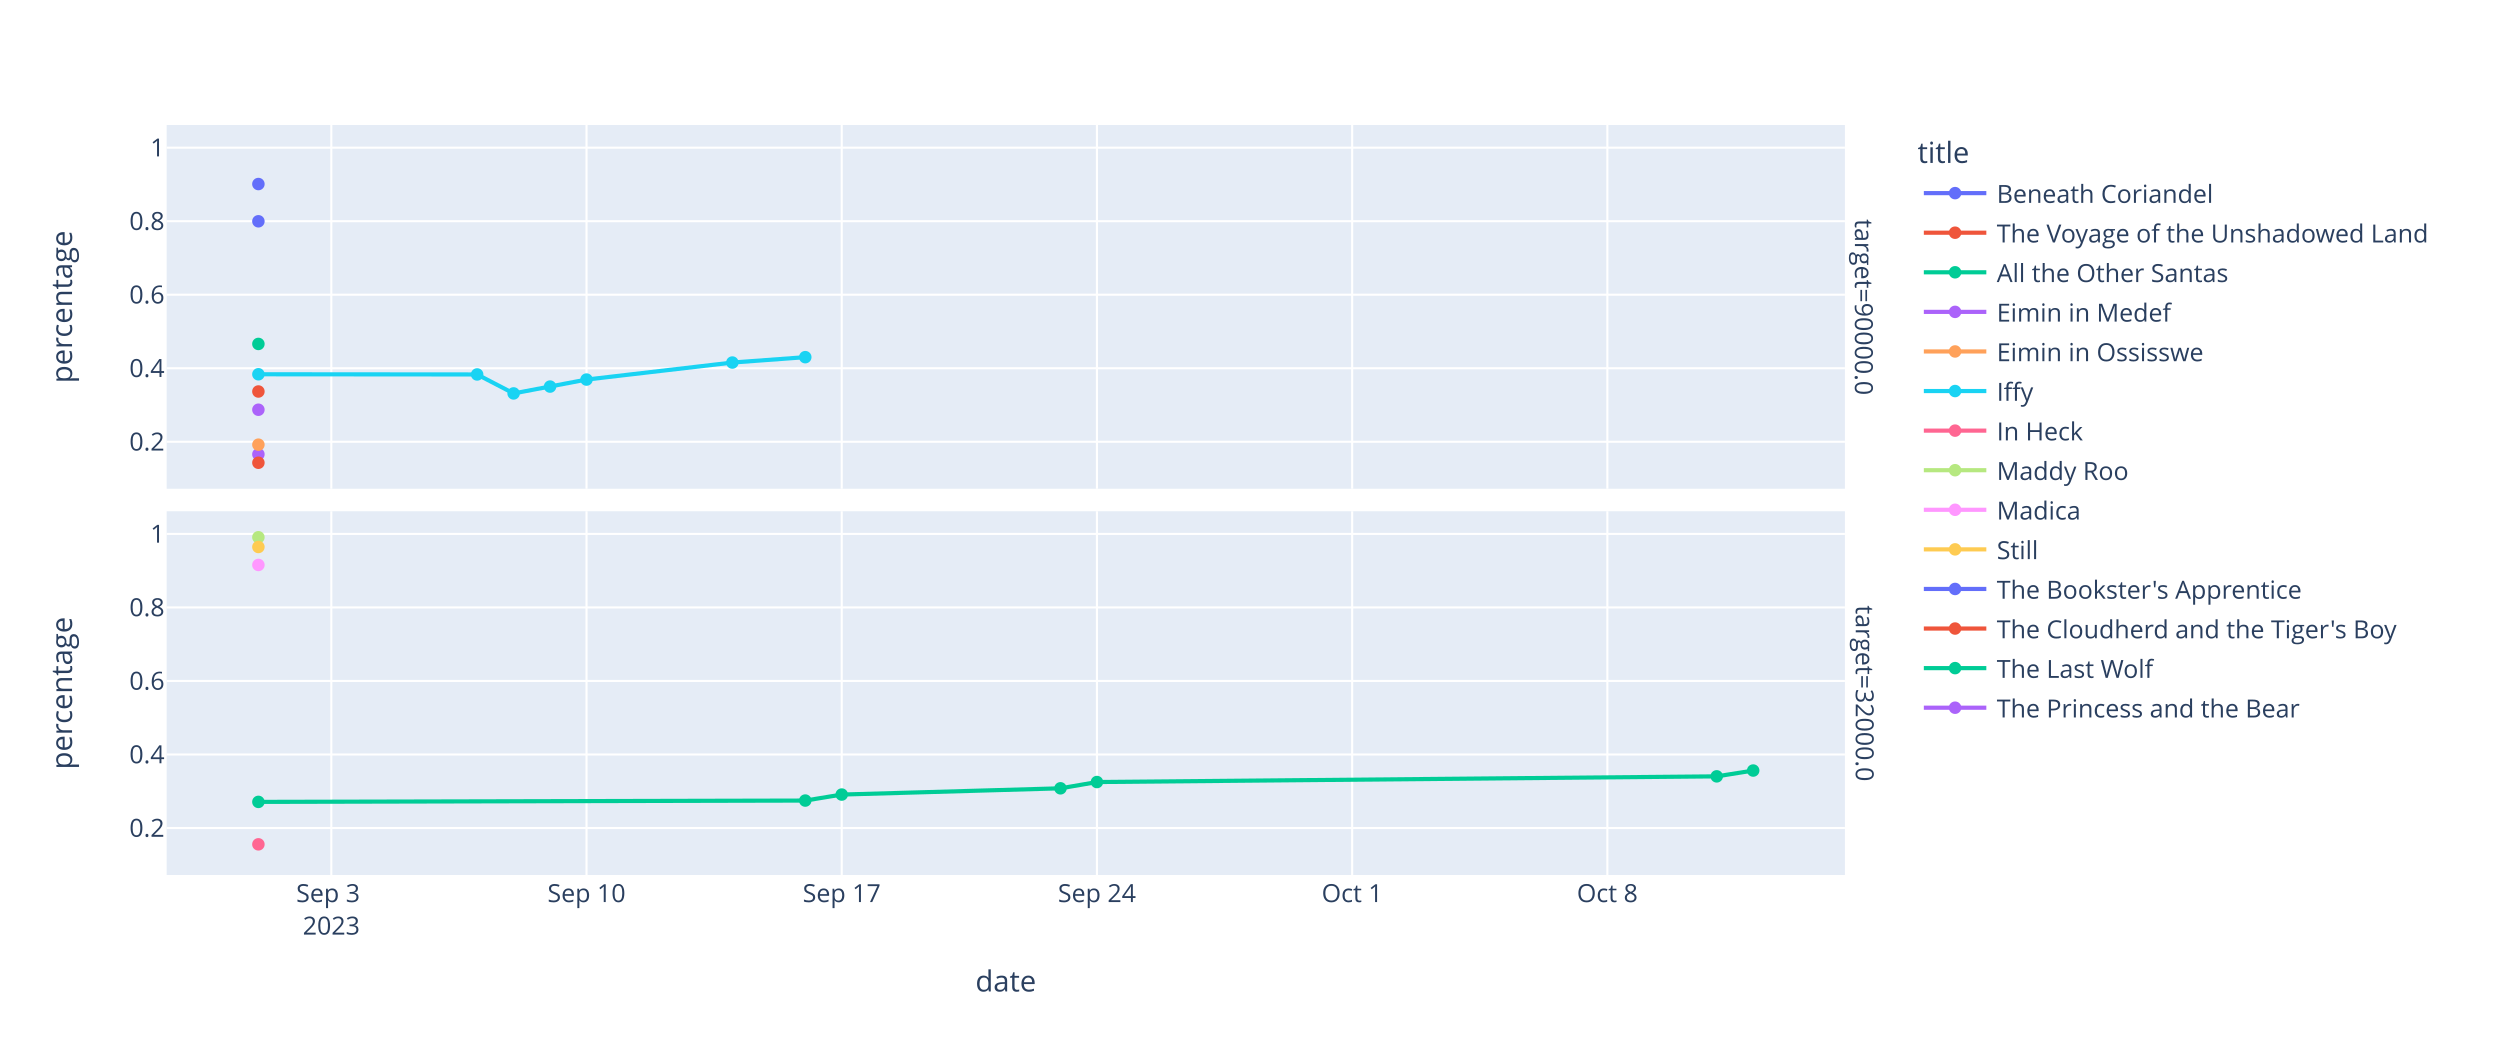
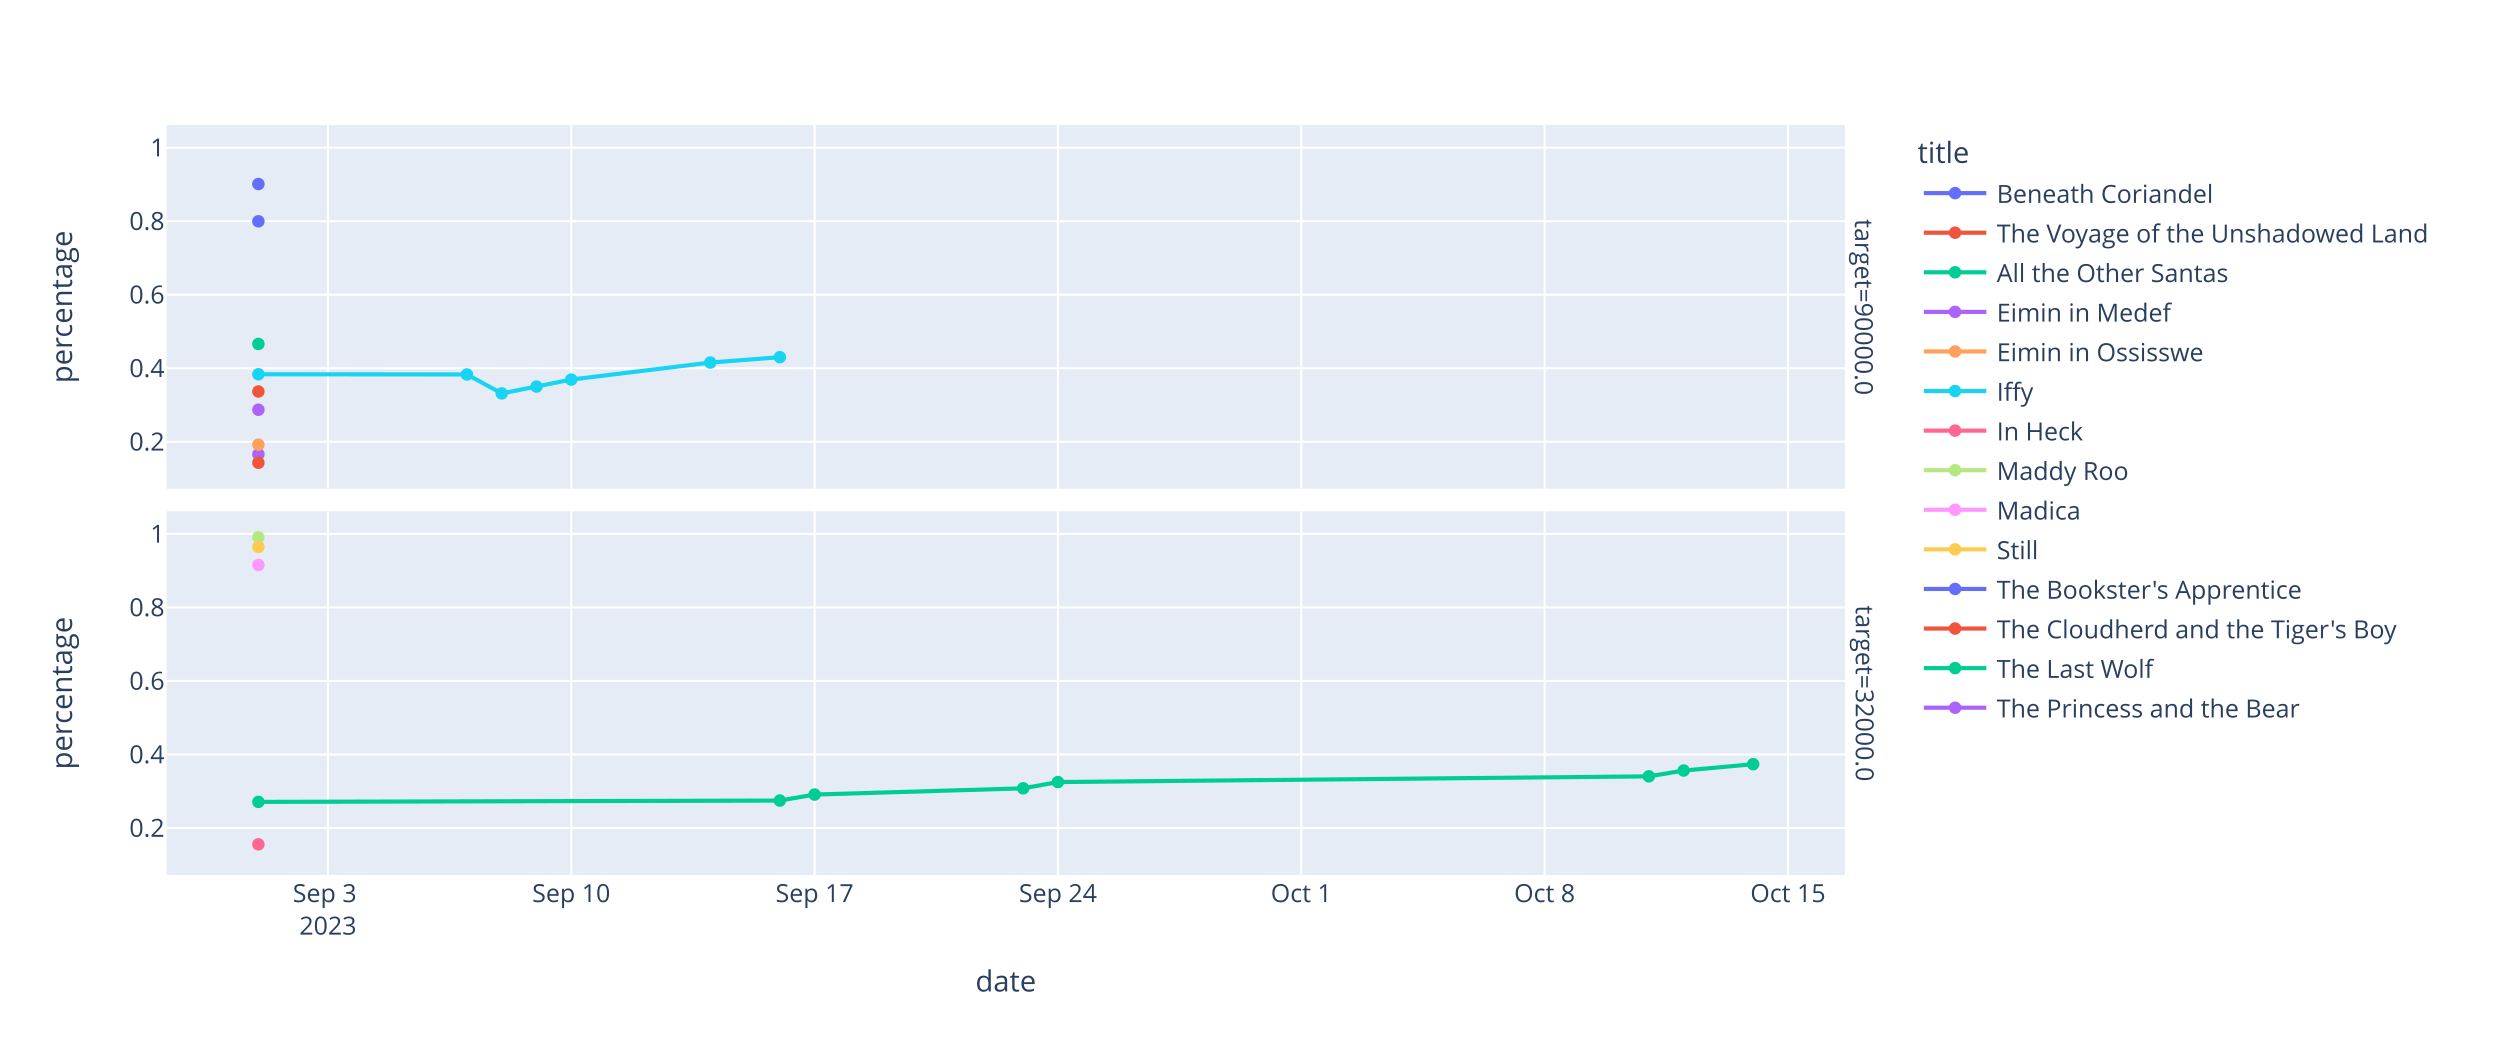
<svg xmlns="http://www.w3.org/2000/svg" class="main-svg" width="1200" height="500" style="" viewBox="0 0 1200 500">
  <rect x="0" y="0" width="1200" height="500" style="fill: rgb(255, 255, 255); fill-opacity: 1;" />
-   <defs id="defs-0b5fd8">
+   <defs id="defs-209e5f">
    <g class="clips">
-       <clipPath id="clip0b5fd8xyplot" class="plotclip">
+       <clipPath id="clip209e5fxyplot" class="plotclip">
        <rect width="805.56" height="174.6" />
      </clipPath>
-       <clipPath id="clip0b5fd8x2y2plot" class="plotclip">
+       <clipPath id="clip209e5fx2y2plot" class="plotclip">
        <rect width="805.56" height="174.6" />
      </clipPath>
-       <clipPath class="axesclip" id="clip0b5fd8x">
+       <clipPath class="axesclip" id="clip209e5fx">
        <rect x="80" y="0" width="805.56" height="500" />
      </clipPath>
-       <clipPath class="axesclip" id="clip0b5fd8y">
+       <clipPath class="axesclip" id="clip209e5fy">
        <rect x="0" y="245.4" width="1200" height="174.6" />
      </clipPath>
-       <clipPath class="axesclip" id="clip0b5fd8xy">
+       <clipPath class="axesclip" id="clip209e5fxy">
        <rect x="80" y="245.4" width="805.56" height="174.6" />
      </clipPath>
-       <clipPath class="axesclip" id="clip0b5fd8y2">
+       <clipPath class="axesclip" id="clip209e5fy2">
        <rect x="0" y="60" width="1200" height="174.6" />
      </clipPath>
-       <clipPath class="axesclip" id="clip0b5fd8xy2">
+       <clipPath class="axesclip" id="clip209e5fxy2">
        <rect x="80" y="60" width="805.56" height="174.6" />
      </clipPath>
-       <clipPath class="axesclip" id="clip0b5fd8x2">
+       <clipPath class="axesclip" id="clip209e5fx2">
        <rect x="80" y="0" width="805.56" height="500" />
      </clipPath>
-       <clipPath class="axesclip" id="clip0b5fd8x2y">
+       <clipPath class="axesclip" id="clip209e5fx2y">
        <rect x="80" y="245.4" width="805.56" height="174.6" />
      </clipPath>
-       <clipPath class="axesclip" id="clip0b5fd8x2y2">
+       <clipPath class="axesclip" id="clip209e5fx2y2">
        <rect x="80" y="60" width="805.56" height="174.6" />
      </clipPath>
    </g>
    <g class="gradients" />
    <g class="patterns" />
  </defs>
  <g class="bglayer">
    <rect class="bg" x="80" y="245.4" width="805.56" height="174.6" style="fill: rgb(229, 236, 246); fill-opacity: 1; stroke-width: 0;" />
    <rect class="bg" x="80" y="60" width="805.56" height="174.6" style="fill: rgb(229, 236, 246); fill-opacity: 1; stroke-width: 0;" />
  </g>
  <g class="layer-below">
    <g class="imagelayer" />
    <g class="shapelayer" />
  </g>
  <g class="cartesianlayer">
    <g class="subplot xy">
      <g class="layer-subplot">
        <g class="shapelayer" />
        <g class="imagelayer" />
      </g>
      <g class="minor-gridlayer">
        <g class="x" />
        <g class="y" />
      </g>
      <g class="gridlayer">
        <g class="x">
-           <path class="xgrid crisp" transform="translate(159.03,0)" d="M0,245.4v174.6" style="stroke: rgb(255, 255, 255); stroke-opacity: 1; stroke-width: 1px;" />
-           <path class="xgrid crisp" transform="translate(281.53,0)" d="M0,245.4v174.6" style="stroke: rgb(255, 255, 255); stroke-opacity: 1; stroke-width: 1px;" />
-           <path class="xgrid crisp" transform="translate(404.03,0)" d="M0,245.4v174.6" style="stroke: rgb(255, 255, 255); stroke-opacity: 1; stroke-width: 1px;" />
-           <path class="xgrid crisp" transform="translate(526.53,0)" d="M0,245.4v174.6" style="stroke: rgb(255, 255, 255); stroke-opacity: 1; stroke-width: 1px;" />
-           <path class="xgrid crisp" transform="translate(649.03,0)" d="M0,245.4v174.6" style="stroke: rgb(255, 255, 255); stroke-opacity: 1; stroke-width: 1px;" />
-           <path class="xgrid crisp" transform="translate(771.53,0)" d="M0,245.4v174.6" style="stroke: rgb(255, 255, 255); stroke-opacity: 1; stroke-width: 1px;" />
+           <path class="xgrid crisp" transform="translate(157.4,0)" d="M0,245.4v174.6" style="stroke: rgb(255, 255, 255); stroke-opacity: 1; stroke-width: 1px;" />
+           <path class="xgrid crisp" transform="translate(274.2,0)" d="M0,245.4v174.6" style="stroke: rgb(255, 255, 255); stroke-opacity: 1; stroke-width: 1px;" />
+           <path class="xgrid crisp" transform="translate(391.01,0)" d="M0,245.4v174.6" style="stroke: rgb(255, 255, 255); stroke-opacity: 1; stroke-width: 1px;" />
+           <path class="xgrid crisp" transform="translate(507.81,0)" d="M0,245.4v174.6" style="stroke: rgb(255, 255, 255); stroke-opacity: 1; stroke-width: 1px;" />
+           <path class="xgrid crisp" transform="translate(624.61,0)" d="M0,245.4v174.6" style="stroke: rgb(255, 255, 255); stroke-opacity: 1; stroke-width: 1px;" />
+           <path class="xgrid crisp" transform="translate(741.42,0)" d="M0,245.4v174.6" style="stroke: rgb(255, 255, 255); stroke-opacity: 1; stroke-width: 1px;" />
+           <path class="xgrid crisp" transform="translate(858.22,0)" d="M0,245.4v174.6" style="stroke: rgb(255, 255, 255); stroke-opacity: 1; stroke-width: 1px;" />
        </g>
        <g class="y">
          <path class="ygrid crisp" transform="translate(0,397.45)" d="M80,0h805.56" style="stroke: rgb(255, 255, 255); stroke-opacity: 1; stroke-width: 1px;" />
          <path class="ygrid crisp" transform="translate(0,362.16)" d="M80,0h805.56" style="stroke: rgb(255, 255, 255); stroke-opacity: 1; stroke-width: 1px;" />
          <path class="ygrid crisp" transform="translate(0,326.86)" d="M80,0h805.56" style="stroke: rgb(255, 255, 255); stroke-opacity: 1; stroke-width: 1px;" />
          <path class="ygrid crisp" transform="translate(0,291.57)" d="M80,0h805.56" style="stroke: rgb(255, 255, 255); stroke-opacity: 1; stroke-width: 1px;" />
          <path class="ygrid crisp" transform="translate(0,256.28)" d="M80,0h805.56" style="stroke: rgb(255, 255, 255); stroke-opacity: 1; stroke-width: 1px;" />
        </g>
      </g>
      <g class="zerolinelayer" />
      <path class="xlines-below" />
      <path class="ylines-below" />
      <g class="overlines-below" />
      <g class="xaxislayer-below" />
      <g class="yaxislayer-below" />
      <g class="overaxes-below" />
-       <g class="plot" transform="translate(80,245.4)" clip-path="url(#clip0b5fd8xyplot)">
+       <g class="plot" transform="translate(80,245.4)" clip-path="url(#clip209e5fxyplot)">
        <g class="scatterlayer mlayer">
-           <g class="trace scatter tracea7f793" style="stroke-miterlimit: 2; opacity: 1;">
+           <g class="trace scatter tracedd7e19" style="stroke-miterlimit: 2; opacity: 1;">
            <g class="fills" />
            <g class="errorbars" />
            <g class="lines">
-               <path class="js-line" d="M761.53,124.46L744.03,127.25L446.53,129.98L429.03,132.99L324.03,135.99L306.53,138.87L44.03,139.51" style="vector-effect: non-scaling-stroke; fill: none; stroke: rgb(0, 204, 150); stroke-opacity: 1; stroke-width: 2px; opacity: 1;" />
-             </g>
-             <g class="points">
-               <path class="point" transform="translate(761.53,124.46)" d="M3,0A3,3 0 1,1 0,-3A3,3 0 0,1 3,0Z" style="opacity: 1; stroke-width: 0px; fill: rgb(0, 204, 150); fill-opacity: 1;" />
-               <path class="point" transform="translate(744.03,127.25)" d="M3,0A3,3 0 1,1 0,-3A3,3 0 0,1 3,0Z" style="opacity: 1; stroke-width: 0px; fill: rgb(0, 204, 150); fill-opacity: 1;" />
-               <path class="point" transform="translate(446.53,129.98)" d="M3,0A3,3 0 1,1 0,-3A3,3 0 0,1 3,0Z" style="opacity: 1; stroke-width: 0px; fill: rgb(0, 204, 150); fill-opacity: 1;" />
-               <path class="point" transform="translate(429.03,132.99)" d="M3,0A3,3 0 1,1 0,-3A3,3 0 0,1 3,0Z" style="opacity: 1; stroke-width: 0px; fill: rgb(0, 204, 150); fill-opacity: 1;" />
-               <path class="point" transform="translate(324.03,135.99)" d="M3,0A3,3 0 1,1 0,-3A3,3 0 0,1 3,0Z" style="opacity: 1; stroke-width: 0px; fill: rgb(0, 204, 150); fill-opacity: 1;" />
-               <path class="point" transform="translate(306.53,138.87)" d="M3,0A3,3 0 1,1 0,-3A3,3 0 0,1 3,0Z" style="opacity: 1; stroke-width: 0px; fill: rgb(0, 204, 150); fill-opacity: 1;" />
+               <path class="js-line" d="M761.53,121.41L728.16,124.46L711.47,127.25L427.81,129.98L411.12,132.99L311.01,135.99L294.32,138.87L44.03,139.51" style="vector-effect: non-scaling-stroke; fill: none; stroke: rgb(0, 204, 150); stroke-opacity: 1; stroke-width: 2px; opacity: 1;" />
+             </g>
+             <g class="points">
+               <path class="point" transform="translate(761.53,121.41)" d="M3,0A3,3 0 1,1 0,-3A3,3 0 0,1 3,0Z" style="opacity: 1; stroke-width: 0px; fill: rgb(0, 204, 150); fill-opacity: 1;" />
+               <path class="point" transform="translate(728.16,124.46)" d="M3,0A3,3 0 1,1 0,-3A3,3 0 0,1 3,0Z" style="opacity: 1; stroke-width: 0px; fill: rgb(0, 204, 150); fill-opacity: 1;" />
+               <path class="point" transform="translate(711.47,127.25)" d="M3,0A3,3 0 1,1 0,-3A3,3 0 0,1 3,0Z" style="opacity: 1; stroke-width: 0px; fill: rgb(0, 204, 150); fill-opacity: 1;" />
+               <path class="point" transform="translate(427.81,129.98)" d="M3,0A3,3 0 1,1 0,-3A3,3 0 0,1 3,0Z" style="opacity: 1; stroke-width: 0px; fill: rgb(0, 204, 150); fill-opacity: 1;" />
+               <path class="point" transform="translate(411.12,132.99)" d="M3,0A3,3 0 1,1 0,-3A3,3 0 0,1 3,0Z" style="opacity: 1; stroke-width: 0px; fill: rgb(0, 204, 150); fill-opacity: 1;" />
+               <path class="point" transform="translate(311.01,135.99)" d="M3,0A3,3 0 1,1 0,-3A3,3 0 0,1 3,0Z" style="opacity: 1; stroke-width: 0px; fill: rgb(0, 204, 150); fill-opacity: 1;" />
+               <path class="point" transform="translate(294.32,138.87)" d="M3,0A3,3 0 1,1 0,-3A3,3 0 0,1 3,0Z" style="opacity: 1; stroke-width: 0px; fill: rgb(0, 204, 150); fill-opacity: 1;" />
              <path class="point" transform="translate(44.03,139.51)" d="M3,0A3,3 0 1,1 0,-3A3,3 0 0,1 3,0Z" style="opacity: 1; stroke-width: 0px; fill: rgb(0, 204, 150); fill-opacity: 1;" />
            </g>
            <g class="text" />
          </g>
-           <g class="trace scatter trace74e1b7" style="stroke-miterlimit: 2; opacity: 1;">
+           <g class="trace scatter trace4fe1ca" style="stroke-miterlimit: 2; opacity: 1;">
            <g class="fills" />
            <g class="errorbars" />
            <g class="lines" />
            <g class="points">
              <path class="point" transform="translate(44.03,159.88)" d="M3,0A3,3 0 1,1 0,-3A3,3 0 0,1 3,0Z" style="opacity: 1; stroke-width: 0px; fill: rgb(255, 102, 146); fill-opacity: 1;" />
            </g>
            <g class="text" />
          </g>
-           <g class="trace scatter trace18fb3b" style="stroke-miterlimit: 2; opacity: 1;">
+           <g class="trace scatter tracebcd522" style="stroke-miterlimit: 2; opacity: 1;">
            <g class="fills" />
            <g class="errorbars" />
            <g class="lines" />
            <g class="points">
              <path class="point" transform="translate(44.03,12.48)" d="M3,0A3,3 0 1,1 0,-3A3,3 0 0,1 3,0Z" style="opacity: 1; stroke-width: 0px; fill: rgb(182, 232, 128); fill-opacity: 1;" />
            </g>
            <g class="text" />
          </g>
-           <g class="trace scatter trace5afd52" style="stroke-miterlimit: 2; opacity: 1;">
+           <g class="trace scatter traceb22fab" style="stroke-miterlimit: 2; opacity: 1;">
            <g class="fills" />
            <g class="errorbars" />
            <g class="lines" />
            <g class="points">
              <path class="point" transform="translate(44.03,25.78)" d="M3,0A3,3 0 1,1 0,-3A3,3 0 0,1 3,0Z" style="opacity: 1; stroke-width: 0px; fill: rgb(255, 151, 255); fill-opacity: 1;" />
            </g>
            <g class="text" />
          </g>
-           <g class="trace scatter trace1522ef" style="stroke-miterlimit: 2; opacity: 1;">
+           <g class="trace scatter trace1cbe8e" style="stroke-miterlimit: 2; opacity: 1;">
            <g class="fills" />
            <g class="errorbars" />
            <g class="lines" />
            <g class="points">
              <path class="point" transform="translate(44.03,17.15)" d="M3,0A3,3 0 1,1 0,-3A3,3 0 0,1 3,0Z" style="opacity: 1; stroke-width: 0px; fill: rgb(254, 203, 82); fill-opacity: 1;" />
            </g>
            <g class="text" />
          </g>
        </g>
      </g>
      <g class="overplot" />
-       <path class="xlines-above crisp" d="M0,0" style="fill: none;" />
-       <path class="ylines-above crisp" d="M0,0" style="fill: none;" />
+       <path class="xlines-above crisp" style="fill: none;" d="M0,0" />
+       <path class="ylines-above crisp" style="fill: none;" d="M0,0" />
      <g class="overlines-above" />
      <g class="xaxislayer-above">
        <g class="xtick">
-           <text text-anchor="middle" x="0" y="433" transform="translate(159.03,0)" style="font-family: 'Open Sans', verdana, arial, sans-serif; font-size: 12px; fill: rgb(42, 63, 95); fill-opacity: 1; white-space: pre; opacity: 1;">
+           <text text-anchor="middle" x="0" y="433" transform="translate(157.4,0)" style="font-family: 'Open Sans', verdana, arial, sans-serif; font-size: 12px; fill: rgb(42, 63, 95); fill-opacity: 1; white-space: pre; opacity: 1;">
            <tspan class="line" dy="0em" x="0" y="433">Sep 3</tspan>
            <tspan class="line" dy="1.3em" x="0" y="433">2023</tspan>
          </text>
        </g>
        <g class="xtick">
-           <text text-anchor="middle" x="0" y="433" style="font-family: 'Open Sans', verdana, arial, sans-serif; font-size: 12px; fill: rgb(42, 63, 95); fill-opacity: 1; white-space: pre; opacity: 1;" transform="translate(281.53,0)">Sep 10</text>
+           <text text-anchor="middle" x="0" y="433" style="font-family: 'Open Sans', verdana, arial, sans-serif; font-size: 12px; fill: rgb(42, 63, 95); fill-opacity: 1; white-space: pre; opacity: 1;" transform="translate(274.2,0)">Sep 10</text>
        </g>
        <g class="xtick">
-           <text text-anchor="middle" x="0" y="433" style="font-family: 'Open Sans', verdana, arial, sans-serif; font-size: 12px; fill: rgb(42, 63, 95); fill-opacity: 1; white-space: pre; opacity: 1;" transform="translate(404.03,0)">Sep 17</text>
+           <text text-anchor="middle" x="0" y="433" style="font-family: 'Open Sans', verdana, arial, sans-serif; font-size: 12px; fill: rgb(42, 63, 95); fill-opacity: 1; white-space: pre; opacity: 1;" transform="translate(391.01,0)">Sep 17</text>
        </g>
        <g class="xtick">
-           <text text-anchor="middle" x="0" y="433" style="font-family: 'Open Sans', verdana, arial, sans-serif; font-size: 12px; fill: rgb(42, 63, 95); fill-opacity: 1; white-space: pre; opacity: 1;" transform="translate(526.53,0)">Sep 24</text>
+           <text text-anchor="middle" x="0" y="433" style="font-family: 'Open Sans', verdana, arial, sans-serif; font-size: 12px; fill: rgb(42, 63, 95); fill-opacity: 1; white-space: pre; opacity: 1;" transform="translate(507.81,0)">Sep 24</text>
        </g>
        <g class="xtick">
-           <text text-anchor="middle" x="0" y="433" style="font-family: 'Open Sans', verdana, arial, sans-serif; font-size: 12px; fill: rgb(42, 63, 95); fill-opacity: 1; white-space: pre; opacity: 1;" transform="translate(649.03,0)">Oct 1</text>
+           <text text-anchor="middle" x="0" y="433" style="font-family: 'Open Sans', verdana, arial, sans-serif; font-size: 12px; fill: rgb(42, 63, 95); fill-opacity: 1; white-space: pre; opacity: 1;" transform="translate(624.61,0)">Oct 1</text>
        </g>
        <g class="xtick">
-           <text text-anchor="middle" x="0" y="433" style="font-family: 'Open Sans', verdana, arial, sans-serif; font-size: 12px; fill: rgb(42, 63, 95); fill-opacity: 1; white-space: pre; opacity: 1;" transform="translate(771.53,0)">Oct 8</text>
+           <text text-anchor="middle" x="0" y="433" style="font-family: 'Open Sans', verdana, arial, sans-serif; font-size: 12px; fill: rgb(42, 63, 95); fill-opacity: 1; white-space: pre; opacity: 1;" transform="translate(741.42,0)">Oct 8</text>
+         </g>
+         <g class="xtick">
+           <text text-anchor="middle" x="0" y="433" style="font-family: 'Open Sans', verdana, arial, sans-serif; font-size: 12px; fill: rgb(42, 63, 95); fill-opacity: 1; white-space: pre; opacity: 1;" transform="translate(858.22,0)">Oct 15</text>
        </g>
      </g>
      <g class="yaxislayer-above">
        <g class="ytick">
          <text text-anchor="end" x="79" y="4.2" transform="translate(0,397.45)" style="font-family: 'Open Sans', verdana, arial, sans-serif; font-size: 12px; fill: rgb(42, 63, 95); fill-opacity: 1; white-space: pre; opacity: 1;">0.2</text>
        </g>
        <g class="ytick">
          <text text-anchor="end" x="79" y="4.2" style="font-family: 'Open Sans', verdana, arial, sans-serif; font-size: 12px; fill: rgb(42, 63, 95); fill-opacity: 1; white-space: pre; opacity: 1;" transform="translate(0,362.16)">0.4</text>
        </g>
        <g class="ytick">
          <text text-anchor="end" x="79" y="4.2" style="font-family: 'Open Sans', verdana, arial, sans-serif; font-size: 12px; fill: rgb(42, 63, 95); fill-opacity: 1; white-space: pre; opacity: 1;" transform="translate(0,326.86)">0.6</text>
        </g>
        <g class="ytick">
          <text text-anchor="end" x="79" y="4.2" style="font-family: 'Open Sans', verdana, arial, sans-serif; font-size: 12px; fill: rgb(42, 63, 95); fill-opacity: 1; white-space: pre; opacity: 1;" transform="translate(0,291.57)">0.8</text>
        </g>
        <g class="ytick">
          <text text-anchor="end" x="79" y="4.2" style="font-family: 'Open Sans', verdana, arial, sans-serif; font-size: 12px; fill: rgb(42, 63, 95); fill-opacity: 1; white-space: pre; opacity: 1;" transform="translate(0,256.28)">1</text>
        </g>
      </g>
      <g class="overaxes-above" />
    </g>
    <g class="subplot x2y2">
      <g class="layer-subplot">
        <g class="shapelayer" />
        <g class="imagelayer" />
      </g>
      <g class="minor-gridlayer">
        <g class="x2" />
        <g class="y2" />
      </g>
      <g class="gridlayer">
        <g class="x2">
-           <path class="x2grid crisp" transform="translate(159.03,0)" d="M0,60v174.6" style="stroke: rgb(255, 255, 255); stroke-opacity: 1; stroke-width: 1px;" />
-           <path class="x2grid crisp" transform="translate(281.53,0)" d="M0,60v174.6" style="stroke: rgb(255, 255, 255); stroke-opacity: 1; stroke-width: 1px;" />
-           <path class="x2grid crisp" transform="translate(404.03,0)" d="M0,60v174.6" style="stroke: rgb(255, 255, 255); stroke-opacity: 1; stroke-width: 1px;" />
-           <path class="x2grid crisp" transform="translate(526.53,0)" d="M0,60v174.6" style="stroke: rgb(255, 255, 255); stroke-opacity: 1; stroke-width: 1px;" />
-           <path class="x2grid crisp" transform="translate(649.03,0)" d="M0,60v174.6" style="stroke: rgb(255, 255, 255); stroke-opacity: 1; stroke-width: 1px;" />
-           <path class="x2grid crisp" transform="translate(771.53,0)" d="M0,60v174.6" style="stroke: rgb(255, 255, 255); stroke-opacity: 1; stroke-width: 1px;" />
+           <path class="x2grid crisp" transform="translate(157.4,0)" d="M0,60v174.6" style="stroke: rgb(255, 255, 255); stroke-opacity: 1; stroke-width: 1px;" />
+           <path class="x2grid crisp" transform="translate(274.2,0)" d="M0,60v174.6" style="stroke: rgb(255, 255, 255); stroke-opacity: 1; stroke-width: 1px;" />
+           <path class="x2grid crisp" transform="translate(391.01,0)" d="M0,60v174.6" style="stroke: rgb(255, 255, 255); stroke-opacity: 1; stroke-width: 1px;" />
+           <path class="x2grid crisp" transform="translate(507.81,0)" d="M0,60v174.6" style="stroke: rgb(255, 255, 255); stroke-opacity: 1; stroke-width: 1px;" />
+           <path class="x2grid crisp" transform="translate(624.61,0)" d="M0,60v174.6" style="stroke: rgb(255, 255, 255); stroke-opacity: 1; stroke-width: 1px;" />
+           <path class="x2grid crisp" transform="translate(741.42,0)" d="M0,60v174.6" style="stroke: rgb(255, 255, 255); stroke-opacity: 1; stroke-width: 1px;" />
+           <path class="x2grid crisp" transform="translate(858.22,0)" d="M0,60v174.6" style="stroke: rgb(255, 255, 255); stroke-opacity: 1; stroke-width: 1px;" />
        </g>
        <g class="y2">
          <path class="y2grid crisp" transform="translate(0,212.05)" d="M80,0h805.56" style="stroke: rgb(255, 255, 255); stroke-opacity: 1; stroke-width: 1px;" />
          <path class="y2grid crisp" transform="translate(0,176.76)" d="M80,0h805.56" style="stroke: rgb(255, 255, 255); stroke-opacity: 1; stroke-width: 1px;" />
          <path class="y2grid crisp" transform="translate(0,141.46)" d="M80,0h805.56" style="stroke: rgb(255, 255, 255); stroke-opacity: 1; stroke-width: 1px;" />
          <path class="y2grid crisp" transform="translate(0,106.17)" d="M80,0h805.56" style="stroke: rgb(255, 255, 255); stroke-opacity: 1; stroke-width: 1px;" />
          <path class="y2grid crisp" transform="translate(0,70.88)" d="M80,0h805.56" style="stroke: rgb(255, 255, 255); stroke-opacity: 1; stroke-width: 1px;" />
        </g>
      </g>
      <g class="zerolinelayer" />
      <path class="xlines-below" />
      <path class="ylines-below" />
      <g class="overlines-below" />
      <g class="xaxislayer-below" />
      <g class="yaxislayer-below" />
      <g class="overaxes-below" />
-       <g class="plot" transform="translate(80,60)" clip-path="url(#clip0b5fd8x2y2plot)">
+       <g class="plot" transform="translate(80,60)" clip-path="url(#clip209e5fx2y2plot)">
        <g class="scatterlayer mlayer">
-           <g class="trace scatter trace6a85b1" style="stroke-miterlimit: 2; opacity: 1;">
+           <g class="trace scatter trace3b2ac1" style="stroke-miterlimit: 2; opacity: 1;">
            <g class="fills" />
            <g class="errorbars" />
            <g class="lines" />
            <g class="points">
              <path class="point" transform="translate(44.03,28.34)" d="M3,0A3,3 0 1,1 0,-3A3,3 0 0,1 3,0Z" style="opacity: 1; stroke-width: 0px; fill: rgb(99, 110, 250); fill-opacity: 1;" />
            </g>
            <g class="text" />
          </g>
-           <g class="trace scatter traceb284db" style="stroke-miterlimit: 2; opacity: 1;">
+           <g class="trace scatter tracec81c56" style="stroke-miterlimit: 2; opacity: 1;">
            <g class="fills" />
            <g class="errorbars" />
            <g class="lines" />
            <g class="points">
              <path class="point" transform="translate(44.03,127.92)" d="M3,0A3,3 0 1,1 0,-3A3,3 0 0,1 3,0Z" style="opacity: 1; stroke-width: 0px; fill: rgb(239, 85, 59); fill-opacity: 1;" />
            </g>
            <g class="text" />
          </g>
-           <g class="trace scatter trace4aace5" style="stroke-miterlimit: 2; opacity: 1;">
+           <g class="trace scatter trace946e96" style="stroke-miterlimit: 2; opacity: 1;">
            <g class="fills" />
            <g class="errorbars" />
            <g class="lines" />
            <g class="points">
              <path class="point" transform="translate(44.03,158.05)" d="M3,0A3,3 0 1,1 0,-3A3,3 0 0,1 3,0Z" style="opacity: 1; stroke-width: 0px; fill: rgb(171, 99, 250); fill-opacity: 1;" />
            </g>
            <g class="text" />
          </g>
-           <g class="trace scatter tracef44501" style="stroke-miterlimit: 2; opacity: 1;">
+           <g class="trace scatter tracea9b086" style="stroke-miterlimit: 2; opacity: 1;">
            <g class="fills" />
            <g class="errorbars" />
            <g class="lines" />
            <g class="points">
              <path class="point" transform="translate(44.03,153.44)" d="M3,0A3,3 0 1,1 0,-3A3,3 0 0,1 3,0Z" style="opacity: 1; stroke-width: 0px; fill: rgb(255, 161, 90); fill-opacity: 1;" />
            </g>
            <g class="text" />
          </g>
-           <g class="trace scatter trace96f3e1" style="stroke-miterlimit: 2; opacity: 1;">
+           <g class="trace scatter tracec1c205" style="stroke-miterlimit: 2; opacity: 1;">
            <g class="fills" />
            <g class="errorbars" />
            <g class="lines">
-               <path class="js-line" d="M306.53,111.44L271.53,114.02L201.53,122.19L166.53,128.84L149.03,119.74L44.03,119.65" style="vector-effect: non-scaling-stroke; fill: none; stroke: rgb(25, 211, 243); stroke-opacity: 1; stroke-width: 2px; opacity: 1;" />
-             </g>
-             <g class="points">
-               <path class="point" transform="translate(306.53,111.44)" d="M3,0A3,3 0 1,1 0,-3A3,3 0 0,1 3,0Z" style="opacity: 1; stroke-width: 0px; fill: rgb(25, 211, 243); fill-opacity: 1;" />
-               <path class="point" transform="translate(271.53,114.02)" d="M3,0A3,3 0 1,1 0,-3A3,3 0 0,1 3,0Z" style="opacity: 1; stroke-width: 0px; fill: rgb(25, 211, 243); fill-opacity: 1;" />
-               <path class="point" transform="translate(201.53,122.19)" d="M3,0A3,3 0 1,1 0,-3A3,3 0 0,1 3,0Z" style="opacity: 1; stroke-width: 0px; fill: rgb(25, 211, 243); fill-opacity: 1;" />
-               <path class="point" transform="translate(184.03,125.56)" d="M3,0A3,3 0 1,1 0,-3A3,3 0 0,1 3,0Z" style="opacity: 1; stroke-width: 0px; fill: rgb(25, 211, 243); fill-opacity: 1;" />
-               <path class="point" transform="translate(166.53,128.84)" d="M3,0A3,3 0 1,1 0,-3A3,3 0 0,1 3,0Z" style="opacity: 1; stroke-width: 0px; fill: rgb(25, 211, 243); fill-opacity: 1;" />
-               <path class="point" transform="translate(149.03,119.74)" d="M3,0A3,3 0 1,1 0,-3A3,3 0 0,1 3,0Z" style="opacity: 1; stroke-width: 0px; fill: rgb(25, 211, 243); fill-opacity: 1;" />
+               <path class="js-line" d="M294.32,111.44L260.95,114.02L194.2,122.19L160.83,128.84L144.14,119.74L44.03,119.65" style="vector-effect: non-scaling-stroke; fill: none; stroke: rgb(25, 211, 243); stroke-opacity: 1; stroke-width: 2px; opacity: 1;" />
+             </g>
+             <g class="points">
+               <path class="point" transform="translate(294.32,111.44)" d="M3,0A3,3 0 1,1 0,-3A3,3 0 0,1 3,0Z" style="opacity: 1; stroke-width: 0px; fill: rgb(25, 211, 243); fill-opacity: 1;" />
+               <path class="point" transform="translate(260.95,114.02)" d="M3,0A3,3 0 1,1 0,-3A3,3 0 0,1 3,0Z" style="opacity: 1; stroke-width: 0px; fill: rgb(25, 211, 243); fill-opacity: 1;" />
+               <path class="point" transform="translate(194.2,122.19)" d="M3,0A3,3 0 1,1 0,-3A3,3 0 0,1 3,0Z" style="opacity: 1; stroke-width: 0px; fill: rgb(25, 211, 243); fill-opacity: 1;" />
+               <path class="point" transform="translate(177.52,125.56)" d="M3,0A3,3 0 1,1 0,-3A3,3 0 0,1 3,0Z" style="opacity: 1; stroke-width: 0px; fill: rgb(25, 211, 243); fill-opacity: 1;" />
+               <path class="point" transform="translate(160.83,128.84)" d="M3,0A3,3 0 1,1 0,-3A3,3 0 0,1 3,0Z" style="opacity: 1; stroke-width: 0px; fill: rgb(25, 211, 243); fill-opacity: 1;" />
+               <path class="point" transform="translate(144.14,119.74)" d="M3,0A3,3 0 1,1 0,-3A3,3 0 0,1 3,0Z" style="opacity: 1; stroke-width: 0px; fill: rgb(25, 211, 243); fill-opacity: 1;" />
              <path class="point" transform="translate(44.03,119.65)" d="M3,0A3,3 0 1,1 0,-3A3,3 0 0,1 3,0Z" style="opacity: 1; stroke-width: 0px; fill: rgb(25, 211, 243); fill-opacity: 1;" />
            </g>
            <g class="text" />
          </g>
-           <g class="trace scatter traced8a85a" style="stroke-miterlimit: 2; opacity: 1;">
+           <g class="trace scatter trace2cf7f2" style="stroke-miterlimit: 2; opacity: 1;">
            <g class="fills" />
            <g class="errorbars" />
            <g class="lines" />
            <g class="points">
              <path class="point" transform="translate(44.03,46.22)" d="M3,0A3,3 0 1,1 0,-3A3,3 0 0,1 3,0Z" style="opacity: 1; stroke-width: 0px; fill: rgb(99, 110, 250); fill-opacity: 1;" />
            </g>
            <g class="text" />
          </g>
-           <g class="trace scatter trace754b4f" style="stroke-miterlimit: 2; opacity: 1;">
+           <g class="trace scatter trace597b4c" style="stroke-miterlimit: 2; opacity: 1;">
            <g class="fills" />
            <g class="errorbars" />
            <g class="lines" />
            <g class="points">
              <path class="point" transform="translate(44.03,162.12)" d="M3,0A3,3 0 1,1 0,-3A3,3 0 0,1 3,0Z" style="opacity: 1; stroke-width: 0px; fill: rgb(239, 85, 59); fill-opacity: 1;" />
            </g>
            <g class="text" />
          </g>
-           <g class="trace scatter trace27a9f4" style="stroke-miterlimit: 2; opacity: 1;">
+           <g class="trace scatter trace09baea" style="stroke-miterlimit: 2; opacity: 1;">
            <g class="fills" />
            <g class="errorbars" />
            <g class="lines" />
            <g class="points">
              <path class="point" transform="translate(44.03,105.09)" d="M3,0A3,3 0 1,1 0,-3A3,3 0 0,1 3,0Z" style="opacity: 1; stroke-width: 0px; fill: rgb(0, 204, 150); fill-opacity: 1;" />
            </g>
            <g class="text" />
          </g>
-           <g class="trace scatter trace1c5c19" style="stroke-miterlimit: 2; opacity: 1;">
+           <g class="trace scatter trace544c79" style="stroke-miterlimit: 2; opacity: 1;">
            <g class="fills" />
            <g class="errorbars" />
            <g class="lines" />
            <g class="points">
              <path class="point" transform="translate(44.03,136.67)" d="M3,0A3,3 0 1,1 0,-3A3,3 0 0,1 3,0Z" style="opacity: 1; stroke-width: 0px; fill: rgb(171, 99, 250); fill-opacity: 1;" />
            </g>
            <g class="text" />
          </g>
        </g>
      </g>
      <g class="overplot" />
-       <path class="xlines-above crisp" d="M0,0" style="fill: none;" />
-       <path class="ylines-above crisp" d="M0,0" style="fill: none;" />
+       <path class="xlines-above crisp" style="fill: none;" d="M0,0" />
+       <path class="ylines-above crisp" style="fill: none;" d="M0,0" />
      <g class="overlines-above" />
      <g class="xaxislayer-above" />
      <g class="yaxislayer-above">
        <g class="y2tick">
          <text text-anchor="end" x="79" y="4.2" transform="translate(0,212.05)" style="font-family: 'Open Sans', verdana, arial, sans-serif; font-size: 12px; fill: rgb(42, 63, 95); fill-opacity: 1; white-space: pre; opacity: 1;">0.2</text>
        </g>
        <g class="y2tick">
          <text text-anchor="end" x="79" y="4.2" style="font-family: 'Open Sans', verdana, arial, sans-serif; font-size: 12px; fill: rgb(42, 63, 95); fill-opacity: 1; white-space: pre; opacity: 1;" transform="translate(0,176.76)">0.4</text>
        </g>
        <g class="y2tick">
          <text text-anchor="end" x="79" y="4.2" style="font-family: 'Open Sans', verdana, arial, sans-serif; font-size: 12px; fill: rgb(42, 63, 95); fill-opacity: 1; white-space: pre; opacity: 1;" transform="translate(0,141.46)">0.6</text>
        </g>
        <g class="y2tick">
          <text text-anchor="end" x="79" y="4.2" style="font-family: 'Open Sans', verdana, arial, sans-serif; font-size: 12px; fill: rgb(42, 63, 95); fill-opacity: 1; white-space: pre; opacity: 1;" transform="translate(0,106.17)">0.8</text>
        </g>
        <g class="y2tick">
          <text text-anchor="end" x="79" y="4.2" style="font-family: 'Open Sans', verdana, arial, sans-serif; font-size: 12px; fill: rgb(42, 63, 95); fill-opacity: 1; white-space: pre; opacity: 1;" transform="translate(0,70.88)">1</text>
        </g>
      </g>
      <g class="overaxes-above" />
    </g>
  </g>
  <g class="polarlayer" />
  <g class="smithlayer" />
  <g class="ternarylayer" />
  <g class="geolayer" />
  <g class="funnelarealayer" />
  <g class="pielayer" />
  <g class="iciclelayer" />
  <g class="treemaplayer" />
  <g class="sunburstlayer" />
  <g class="glimages" />
-   <defs id="topdefs-0b5fd8">
+   <defs id="topdefs-209e5f">
    <g class="clips" />
-     <clipPath id="legend0b5fd8">
+     <clipPath id="legend209e5f">
      <rect width="270" height="295" x="0" y="0" />
    </clipPath>
  </defs>
  <g class="layer-above">
    <g class="imagelayer" />
    <g class="shapelayer" />
  </g>
  <g class="infolayer">
    <g class="legend" pointer-events="all" transform="translate(918.44,60)">
      <rect class="bg" shape-rendering="crispEdges" style="stroke: rgb(68, 68, 68); stroke-opacity: 1; fill: rgb(255, 255, 255); fill-opacity: 1; stroke-width: 0px;" width="270" height="295" x="0" y="0" />
-       <g class="scrollbox" transform="" clip-path="url(#legend0b5fd8)">
+       <g class="scrollbox" transform="" clip-path="url(#legend209e5f)">
        <text class="legendtitletext" text-anchor="start" x="2" y="18.2" style="font-family: 'Open Sans', verdana, arial, sans-serif; font-size: 14px; fill: rgb(42, 63, 95); fill-opacity: 1; white-space: pre;">title</text>
        <g class="groups" transform="">
          <g class="traces" transform="translate(0,32.7)" style="opacity: 1;">
            <text class="legendtext" text-anchor="start" x="40" y="4.68" style="font-family: 'Open Sans', verdana, arial, sans-serif; font-size: 12px; fill: rgb(42, 63, 95); fill-opacity: 1; white-space: pre;">Beneath Coriandel</text>
            <g class="layers" style="opacity: 1;">
              <g class="legendfill" />
              <g class="legendlines">
                <path class="js-line" d="M5,0h30" style="fill: none; stroke: rgb(99, 110, 250); stroke-opacity: 1; stroke-width: 2px;" />
              </g>
              <g class="legendsymbols">
                <g class="legendpoints">
                  <path class="scatterpts" transform="translate(20,0)" d="M3,0A3,3 0 1,1 0,-3A3,3 0 0,1 3,0Z" style="opacity: 1; stroke-width: 0px; fill: rgb(99, 110, 250); fill-opacity: 1;" />
                </g>
              </g>
            </g>
            <rect class="legendtoggle" x="0" y="-9.5" width="264.219" height="19" style="fill: rgb(0, 0, 0); fill-opacity: 0;" />
          </g>
        </g>
        <g class="groups" transform="">
          <g class="traces" transform="translate(0,51.7)" style="opacity: 1;">
            <text class="legendtext" text-anchor="start" x="40" y="4.68" style="font-family: 'Open Sans', verdana, arial, sans-serif; font-size: 12px; fill: rgb(42, 63, 95); fill-opacity: 1; white-space: pre;">The Voyage of the Unshadowed Land</text>
            <g class="layers" style="opacity: 1;">
              <g class="legendfill" />
              <g class="legendlines">
                <path class="js-line" d="M5,0h30" style="fill: none; stroke: rgb(239, 85, 59); stroke-opacity: 1; stroke-width: 2px;" />
              </g>
              <g class="legendsymbols">
                <g class="legendpoints">
                  <path class="scatterpts" transform="translate(20,0)" d="M3,0A3,3 0 1,1 0,-3A3,3 0 0,1 3,0Z" style="opacity: 1; stroke-width: 0px; fill: rgb(239, 85, 59); fill-opacity: 1;" />
                </g>
              </g>
            </g>
            <rect class="legendtoggle" x="0" y="-9.5" width="264.219" height="19" style="fill: rgb(0, 0, 0); fill-opacity: 0;" />
          </g>
        </g>
        <g class="groups" transform="">
          <g class="traces" transform="translate(0,70.7)" style="opacity: 1;">
            <text class="legendtext" text-anchor="start" x="40" y="4.68" style="font-family: 'Open Sans', verdana, arial, sans-serif; font-size: 12px; fill: rgb(42, 63, 95); fill-opacity: 1; white-space: pre;">All the Other Santas</text>
            <g class="layers" style="opacity: 1;">
              <g class="legendfill" />
              <g class="legendlines">
                <path class="js-line" d="M5,0h30" style="fill: none; stroke: rgb(0, 204, 150); stroke-opacity: 1; stroke-width: 2px;" />
              </g>
              <g class="legendsymbols">
                <g class="legendpoints">
                  <path class="scatterpts" transform="translate(20,0)" d="M3,0A3,3 0 1,1 0,-3A3,3 0 0,1 3,0Z" style="opacity: 1; stroke-width: 0px; fill: rgb(0, 204, 150); fill-opacity: 1;" />
                </g>
              </g>
            </g>
            <rect class="legendtoggle" x="0" y="-9.5" width="264.219" height="19" style="fill: rgb(0, 0, 0); fill-opacity: 0;" />
          </g>
        </g>
        <g class="groups" transform="">
          <g class="traces" transform="translate(0,89.7)" style="opacity: 1;">
            <text class="legendtext" text-anchor="start" x="40" y="4.68" style="font-family: 'Open Sans', verdana, arial, sans-serif; font-size: 12px; fill: rgb(42, 63, 95); fill-opacity: 1; white-space: pre;">Eimin in Medef</text>
            <g class="layers" style="opacity: 1;">
              <g class="legendfill" />
              <g class="legendlines">
                <path class="js-line" d="M5,0h30" style="fill: none; stroke: rgb(171, 99, 250); stroke-opacity: 1; stroke-width: 2px;" />
              </g>
              <g class="legendsymbols">
                <g class="legendpoints">
                  <path class="scatterpts" transform="translate(20,0)" d="M3,0A3,3 0 1,1 0,-3A3,3 0 0,1 3,0Z" style="opacity: 1; stroke-width: 0px; fill: rgb(171, 99, 250); fill-opacity: 1;" />
                </g>
              </g>
            </g>
            <rect class="legendtoggle" x="0" y="-9.5" width="264.219" height="19" style="fill: rgb(0, 0, 0); fill-opacity: 0;" />
          </g>
        </g>
        <g class="groups" transform="">
          <g class="traces" transform="translate(0,108.7)" style="opacity: 1;">
            <text class="legendtext" text-anchor="start" x="40" y="4.68" style="font-family: 'Open Sans', verdana, arial, sans-serif; font-size: 12px; fill: rgb(42, 63, 95); fill-opacity: 1; white-space: pre;">Eimin in Ossisswe</text>
            <g class="layers" style="opacity: 1;">
              <g class="legendfill" />
              <g class="legendlines">
                <path class="js-line" d="M5,0h30" style="fill: none; stroke: rgb(255, 161, 90); stroke-opacity: 1; stroke-width: 2px;" />
              </g>
              <g class="legendsymbols">
                <g class="legendpoints">
                  <path class="scatterpts" transform="translate(20,0)" d="M3,0A3,3 0 1,1 0,-3A3,3 0 0,1 3,0Z" style="opacity: 1; stroke-width: 0px; fill: rgb(255, 161, 90); fill-opacity: 1;" />
                </g>
              </g>
            </g>
            <rect class="legendtoggle" x="0" y="-9.5" width="264.219" height="19" style="fill: rgb(0, 0, 0); fill-opacity: 0;" />
          </g>
        </g>
        <g class="groups" transform="">
          <g class="traces" transform="translate(0,127.7)" style="opacity: 1;">
            <text class="legendtext" text-anchor="start" x="40" y="4.68" style="font-family: 'Open Sans', verdana, arial, sans-serif; font-size: 12px; fill: rgb(42, 63, 95); fill-opacity: 1; white-space: pre;">Iffy</text>
            <g class="layers" style="opacity: 1;">
              <g class="legendfill" />
              <g class="legendlines">
                <path class="js-line" d="M5,0h30" style="fill: none; stroke: rgb(25, 211, 243); stroke-opacity: 1; stroke-width: 2px;" />
              </g>
              <g class="legendsymbols">
                <g class="legendpoints">
                  <path class="scatterpts" transform="translate(20,0)" d="M3,0A3,3 0 1,1 0,-3A3,3 0 0,1 3,0Z" style="opacity: 1; stroke-width: 0px; fill: rgb(25, 211, 243); fill-opacity: 1;" />
                </g>
              </g>
            </g>
            <rect class="legendtoggle" x="0" y="-9.5" width="264.219" height="19" style="fill: rgb(0, 0, 0); fill-opacity: 0;" />
          </g>
        </g>
        <g class="groups" transform="">
          <g class="traces" transform="translate(0,146.7)" style="opacity: 1;">
            <text class="legendtext" text-anchor="start" x="40" y="4.68" style="font-family: 'Open Sans', verdana, arial, sans-serif; font-size: 12px; fill: rgb(42, 63, 95); fill-opacity: 1; white-space: pre;">In Heck</text>
            <g class="layers" style="opacity: 1;">
              <g class="legendfill" />
              <g class="legendlines">
                <path class="js-line" d="M5,0h30" style="fill: none; stroke: rgb(255, 102, 146); stroke-opacity: 1; stroke-width: 2px;" />
              </g>
              <g class="legendsymbols">
                <g class="legendpoints">
                  <path class="scatterpts" transform="translate(20,0)" d="M3,0A3,3 0 1,1 0,-3A3,3 0 0,1 3,0Z" style="opacity: 1; stroke-width: 0px; fill: rgb(255, 102, 146); fill-opacity: 1;" />
                </g>
              </g>
            </g>
            <rect class="legendtoggle" x="0" y="-9.5" width="264.219" height="19" style="fill: rgb(0, 0, 0); fill-opacity: 0;" />
          </g>
        </g>
        <g class="groups" transform="">
          <g class="traces" transform="translate(0,165.7)" style="opacity: 1;">
            <text class="legendtext" text-anchor="start" x="40" y="4.68" style="font-family: 'Open Sans', verdana, arial, sans-serif; font-size: 12px; fill: rgb(42, 63, 95); fill-opacity: 1; white-space: pre;">Maddy Roo</text>
            <g class="layers" style="opacity: 1;">
              <g class="legendfill" />
              <g class="legendlines">
                <path class="js-line" d="M5,0h30" style="fill: none; stroke: rgb(182, 232, 128); stroke-opacity: 1; stroke-width: 2px;" />
              </g>
              <g class="legendsymbols">
                <g class="legendpoints">
                  <path class="scatterpts" transform="translate(20,0)" d="M3,0A3,3 0 1,1 0,-3A3,3 0 0,1 3,0Z" style="opacity: 1; stroke-width: 0px; fill: rgb(182, 232, 128); fill-opacity: 1;" />
                </g>
              </g>
            </g>
            <rect class="legendtoggle" x="0" y="-9.5" width="264.219" height="19" style="fill: rgb(0, 0, 0); fill-opacity: 0;" />
          </g>
        </g>
        <g class="groups" transform="">
          <g class="traces" transform="translate(0,184.7)" style="opacity: 1;">
            <text class="legendtext" text-anchor="start" x="40" y="4.68" style="font-family: 'Open Sans', verdana, arial, sans-serif; font-size: 12px; fill: rgb(42, 63, 95); fill-opacity: 1; white-space: pre;">Madica</text>
            <g class="layers" style="opacity: 1;">
              <g class="legendfill" />
              <g class="legendlines">
                <path class="js-line" d="M5,0h30" style="fill: none; stroke: rgb(255, 151, 255); stroke-opacity: 1; stroke-width: 2px;" />
              </g>
              <g class="legendsymbols">
                <g class="legendpoints">
                  <path class="scatterpts" transform="translate(20,0)" d="M3,0A3,3 0 1,1 0,-3A3,3 0 0,1 3,0Z" style="opacity: 1; stroke-width: 0px; fill: rgb(255, 151, 255); fill-opacity: 1;" />
                </g>
              </g>
            </g>
            <rect class="legendtoggle" x="0" y="-9.5" width="264.219" height="19" style="fill: rgb(0, 0, 0); fill-opacity: 0;" />
          </g>
        </g>
        <g class="groups" transform="">
          <g class="traces" transform="translate(0,203.7)" style="opacity: 1;">
            <text class="legendtext" text-anchor="start" x="40" y="4.68" style="font-family: 'Open Sans', verdana, arial, sans-serif; font-size: 12px; fill: rgb(42, 63, 95); fill-opacity: 1; white-space: pre;">Still</text>
            <g class="layers" style="opacity: 1;">
              <g class="legendfill" />
              <g class="legendlines">
                <path class="js-line" d="M5,0h30" style="fill: none; stroke: rgb(254, 203, 82); stroke-opacity: 1; stroke-width: 2px;" />
              </g>
              <g class="legendsymbols">
                <g class="legendpoints">
                  <path class="scatterpts" transform="translate(20,0)" d="M3,0A3,3 0 1,1 0,-3A3,3 0 0,1 3,0Z" style="opacity: 1; stroke-width: 0px; fill: rgb(254, 203, 82); fill-opacity: 1;" />
                </g>
              </g>
            </g>
            <rect class="legendtoggle" x="0" y="-9.5" width="264.219" height="19" style="fill: rgb(0, 0, 0); fill-opacity: 0;" />
          </g>
        </g>
        <g class="groups" transform="">
          <g class="traces" transform="translate(0,222.7)" style="opacity: 1;">
            <text class="legendtext" text-anchor="start" x="40" y="4.68" style="font-family: 'Open Sans', verdana, arial, sans-serif; font-size: 12px; fill: rgb(42, 63, 95); fill-opacity: 1; white-space: pre;">The Bookster's Apprentice</text>
            <g class="layers" style="opacity: 1;">
              <g class="legendfill" />
              <g class="legendlines">
                <path class="js-line" d="M5,0h30" style="fill: none; stroke: rgb(99, 110, 250); stroke-opacity: 1; stroke-width: 2px;" />
              </g>
              <g class="legendsymbols">
                <g class="legendpoints">
                  <path class="scatterpts" transform="translate(20,0)" d="M3,0A3,3 0 1,1 0,-3A3,3 0 0,1 3,0Z" style="opacity: 1; stroke-width: 0px; fill: rgb(99, 110, 250); fill-opacity: 1;" />
                </g>
              </g>
            </g>
            <rect class="legendtoggle" x="0" y="-9.5" width="264.219" height="19" style="fill: rgb(0, 0, 0); fill-opacity: 0;" />
          </g>
        </g>
        <g class="groups" transform="">
          <g class="traces" transform="translate(0,241.7)" style="opacity: 1;">
            <text class="legendtext" text-anchor="start" x="40" y="4.68" style="font-family: 'Open Sans', verdana, arial, sans-serif; font-size: 12px; fill: rgb(42, 63, 95); fill-opacity: 1; white-space: pre;">The Cloudherd and the Tiger's Boy</text>
            <g class="layers" style="opacity: 1;">
              <g class="legendfill" />
              <g class="legendlines">
                <path class="js-line" d="M5,0h30" style="fill: none; stroke: rgb(239, 85, 59); stroke-opacity: 1; stroke-width: 2px;" />
              </g>
              <g class="legendsymbols">
                <g class="legendpoints">
                  <path class="scatterpts" transform="translate(20,0)" d="M3,0A3,3 0 1,1 0,-3A3,3 0 0,1 3,0Z" style="opacity: 1; stroke-width: 0px; fill: rgb(239, 85, 59); fill-opacity: 1;" />
                </g>
              </g>
            </g>
            <rect class="legendtoggle" x="0" y="-9.5" width="264.219" height="19" style="fill: rgb(0, 0, 0); fill-opacity: 0;" />
          </g>
        </g>
        <g class="groups" transform="">
          <g class="traces" transform="translate(0,260.7)" style="opacity: 1;">
            <text class="legendtext" text-anchor="start" x="40" y="4.68" style="font-family: 'Open Sans', verdana, arial, sans-serif; font-size: 12px; fill: rgb(42, 63, 95); fill-opacity: 1; white-space: pre;">The Last Wolf</text>
            <g class="layers" style="opacity: 1;">
              <g class="legendfill" />
              <g class="legendlines">
                <path class="js-line" d="M5,0h30" style="fill: none; stroke: rgb(0, 204, 150); stroke-opacity: 1; stroke-width: 2px;" />
              </g>
              <g class="legendsymbols">
                <g class="legendpoints">
                  <path class="scatterpts" transform="translate(20,0)" d="M3,0A3,3 0 1,1 0,-3A3,3 0 0,1 3,0Z" style="opacity: 1; stroke-width: 0px; fill: rgb(0, 204, 150); fill-opacity: 1;" />
                </g>
              </g>
            </g>
            <rect class="legendtoggle" x="0" y="-9.5" width="264.219" height="19" style="fill: rgb(0, 0, 0); fill-opacity: 0;" />
          </g>
        </g>
        <g class="groups" transform="">
          <g class="traces" transform="translate(0,279.7)" style="opacity: 1;">
            <text class="legendtext" text-anchor="start" x="40" y="4.68" style="font-family: 'Open Sans', verdana, arial, sans-serif; font-size: 12px; fill: rgb(42, 63, 95); fill-opacity: 1; white-space: pre;">The Princess and the Bear</text>
            <g class="layers" style="opacity: 1;">
              <g class="legendfill" />
              <g class="legendlines">
                <path class="js-line" d="M5,0h30" style="fill: none; stroke: rgb(171, 99, 250); stroke-opacity: 1; stroke-width: 2px;" />
              </g>
              <g class="legendsymbols">
                <g class="legendpoints">
                  <path class="scatterpts" transform="translate(20,0)" d="M3,0A3,3 0 1,1 0,-3A3,3 0 0,1 3,0Z" style="opacity: 1; stroke-width: 0px; fill: rgb(171, 99, 250); fill-opacity: 1;" />
                </g>
              </g>
            </g>
            <rect class="legendtoggle" x="0" y="-9.5" width="264.219" height="19" style="fill: rgb(0, 0, 0); fill-opacity: 0;" />
          </g>
        </g>
      </g>
      <rect class="scrollbar" rx="20" ry="3" width="0" height="0" style="fill: rgb(128, 139, 164); fill-opacity: 1;" x="0" y="0" />
    </g>
    <g class="g-gtitle" />
    <g class="g-xtitle">
      <text class="xtitle" x="482.78" y="475.909" text-anchor="middle" style="font-family: 'Open Sans', verdana, arial, sans-serif; font-size: 14px; fill: rgb(42, 63, 95); opacity: 1; font-weight: normal; white-space: pre;">date</text>
    </g>
    <g class="g-x2title" />
    <g class="g-ytitle">
      <text class="ytitle" transform="rotate(-90,34.575,332.7)" x="34.575" y="332.7" text-anchor="middle" style="font-family: 'Open Sans', verdana, arial, sans-serif; font-size: 14px; fill: rgb(42, 63, 95); opacity: 1; font-weight: normal; white-space: pre;">percentage</text>
    </g>
    <g class="g-y2title">
      <text class="y2title" transform="rotate(-90,34.575,147.3)" x="34.575" y="147.3" text-anchor="middle" style="font-family: 'Open Sans', verdana, arial, sans-serif; font-size: 14px; fill: rgb(42, 63, 95); opacity: 1; font-weight: normal; white-space: pre;">percentage</text>
    </g>
    <g class="annotation" data-index="0" style="opacity: 1;">
      <g class="annotation-text-g" transform="rotate(90,895.06,332.7)">
        <g class="cursor-pointer" transform="translate(845,323)">
          <rect class="bg" x="0.5" y="0.5" width="99" height="18" style="stroke-width: 1px; stroke: rgb(0, 0, 0); stroke-opacity: 0; fill: rgb(0, 0, 0); fill-opacity: 0;" />
          <text class="annotation-text" text-anchor="middle" x="50.188" y="14" style="font-family: 'Open Sans', verdana, arial, sans-serif; font-size: 12px; fill: rgb(42, 63, 95); fill-opacity: 1; white-space: pre;">target=32000.0</text>
        </g>
      </g>
    </g>
    <g class="annotation" data-index="1" style="opacity: 1;">
      <g class="annotation-text-g" transform="rotate(90,895.06,147.3)">
        <g class="cursor-pointer" transform="translate(845,138)">
          <rect class="bg" x="0.5" y="0.5" width="99" height="18" style="stroke-width: 1px; stroke: rgb(0, 0, 0); stroke-opacity: 0; fill: rgb(0, 0, 0); fill-opacity: 0;" />
          <text class="annotation-text" text-anchor="middle" x="50.188" y="14" style="font-family: 'Open Sans', verdana, arial, sans-serif; font-size: 12px; fill: rgb(42, 63, 95); fill-opacity: 1; white-space: pre;">target=90000.0</text>
        </g>
      </g>
    </g>
  </g>
</svg>
